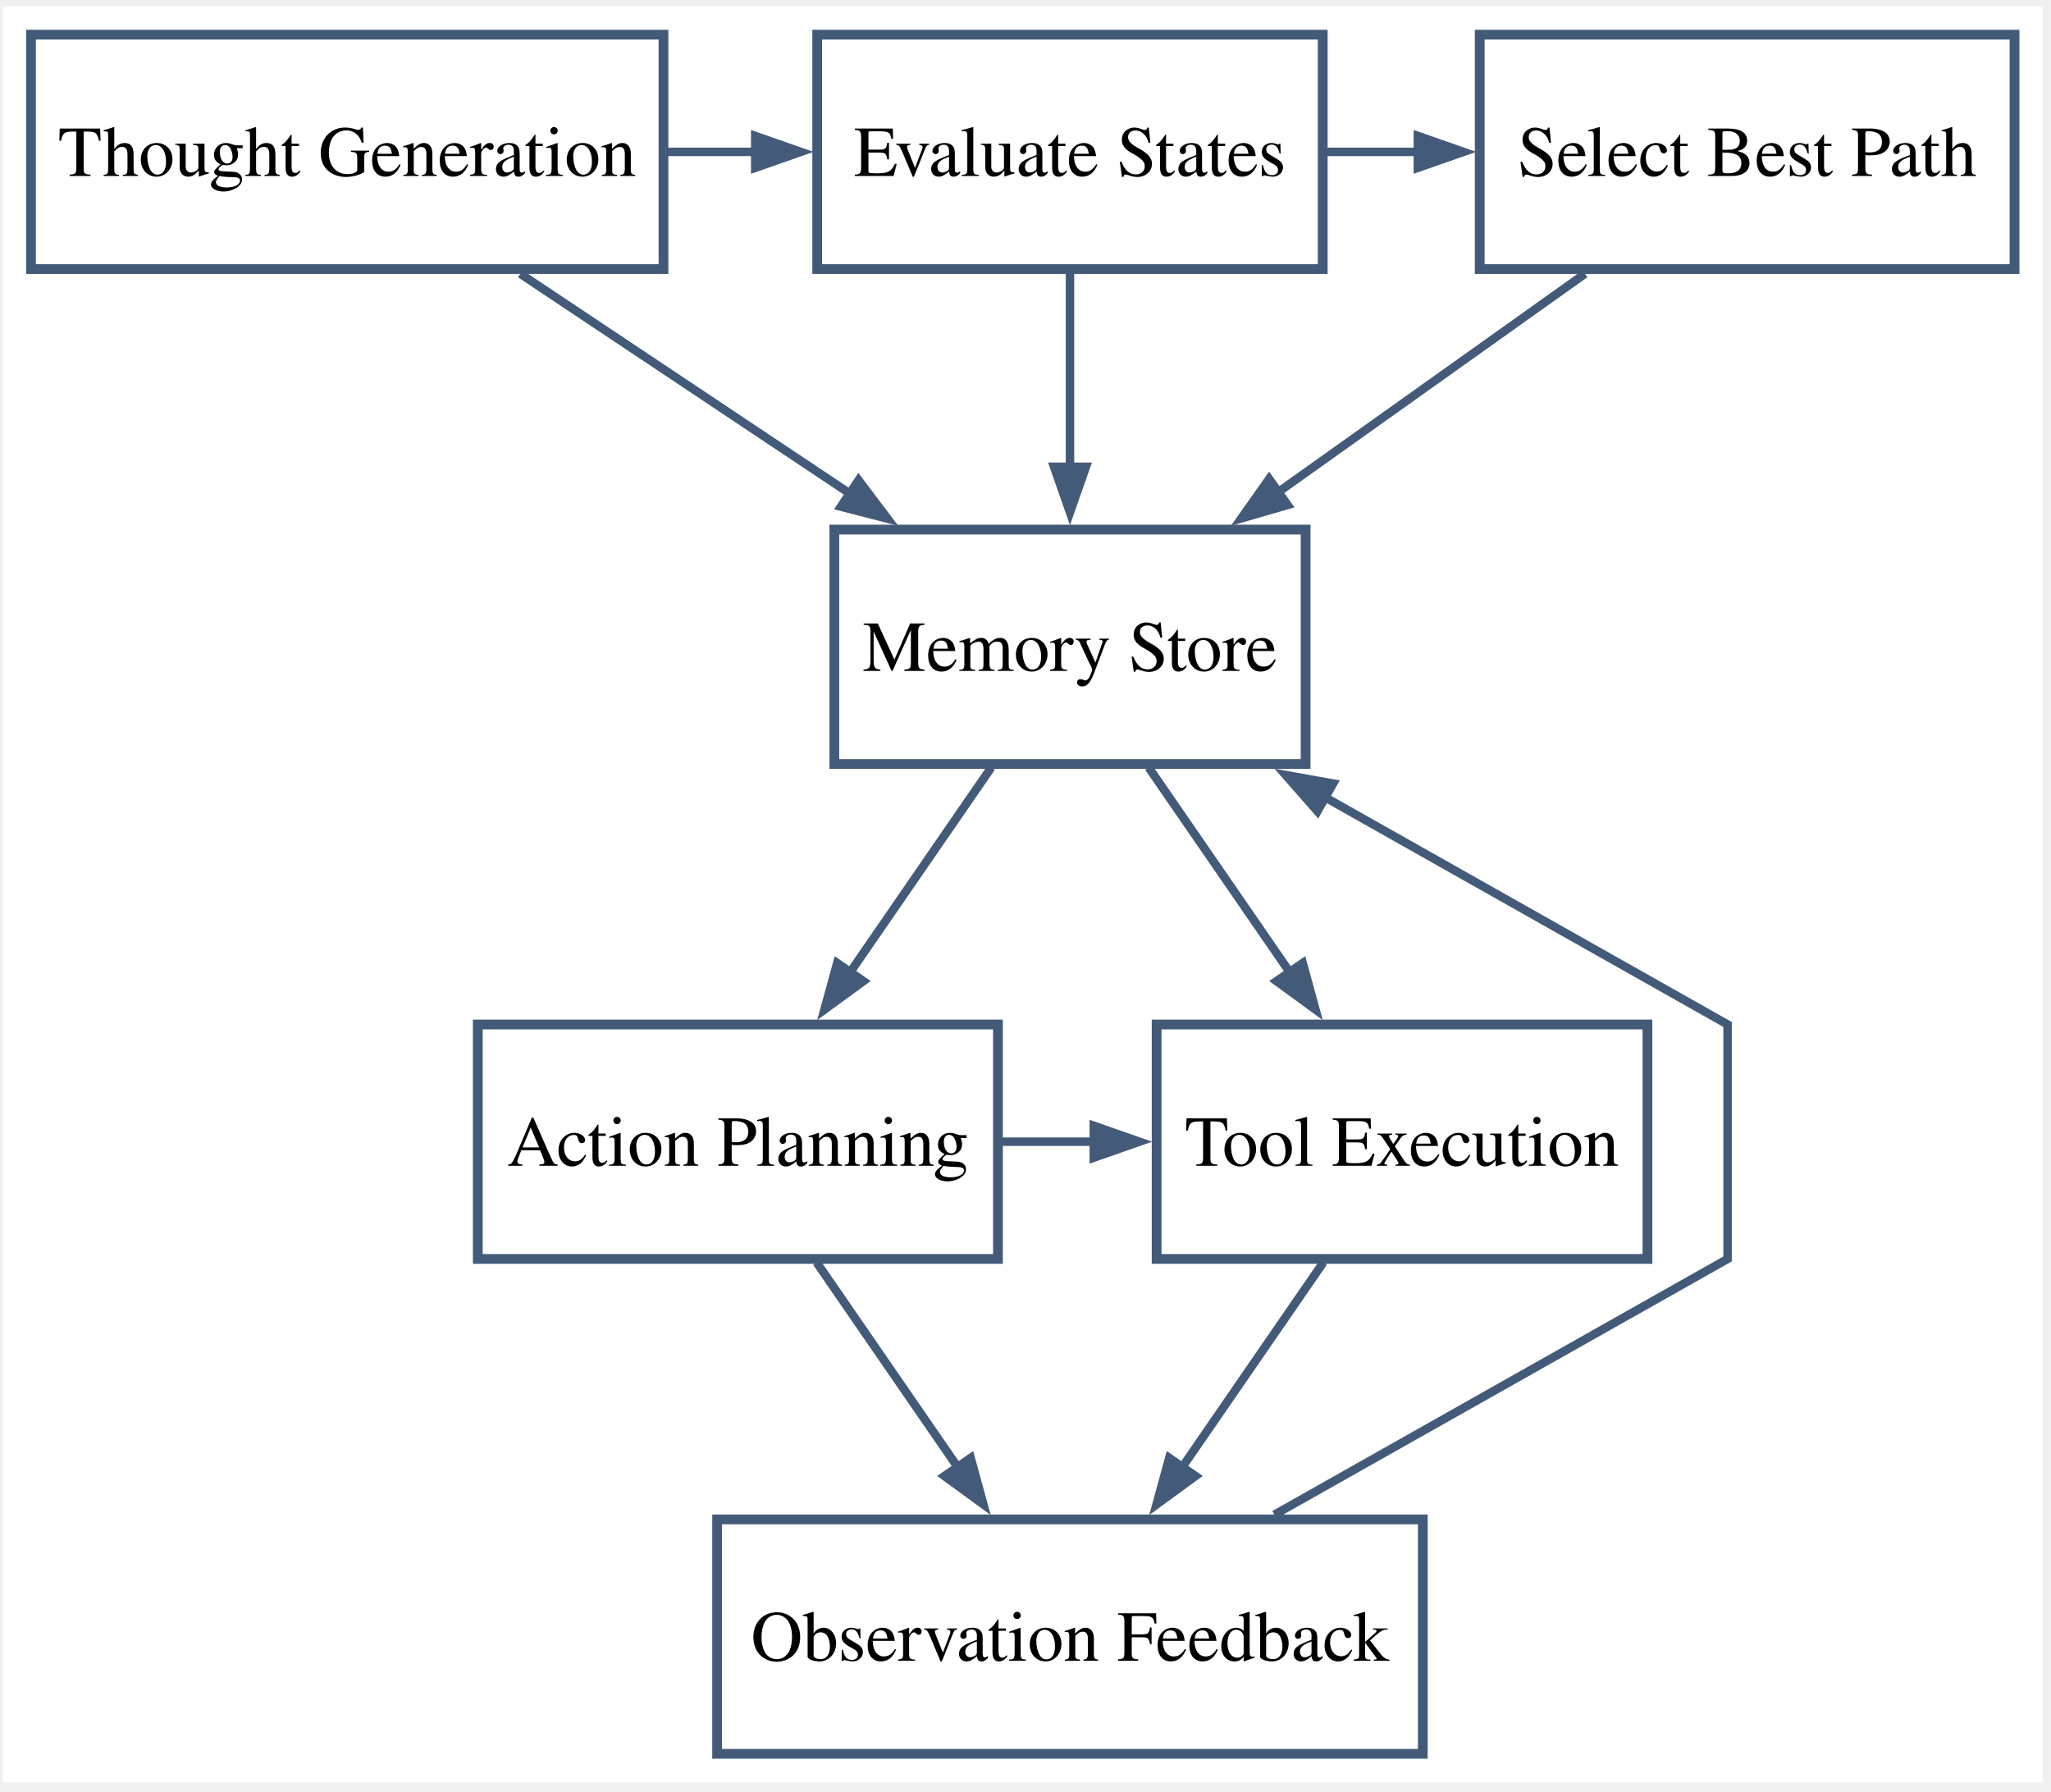
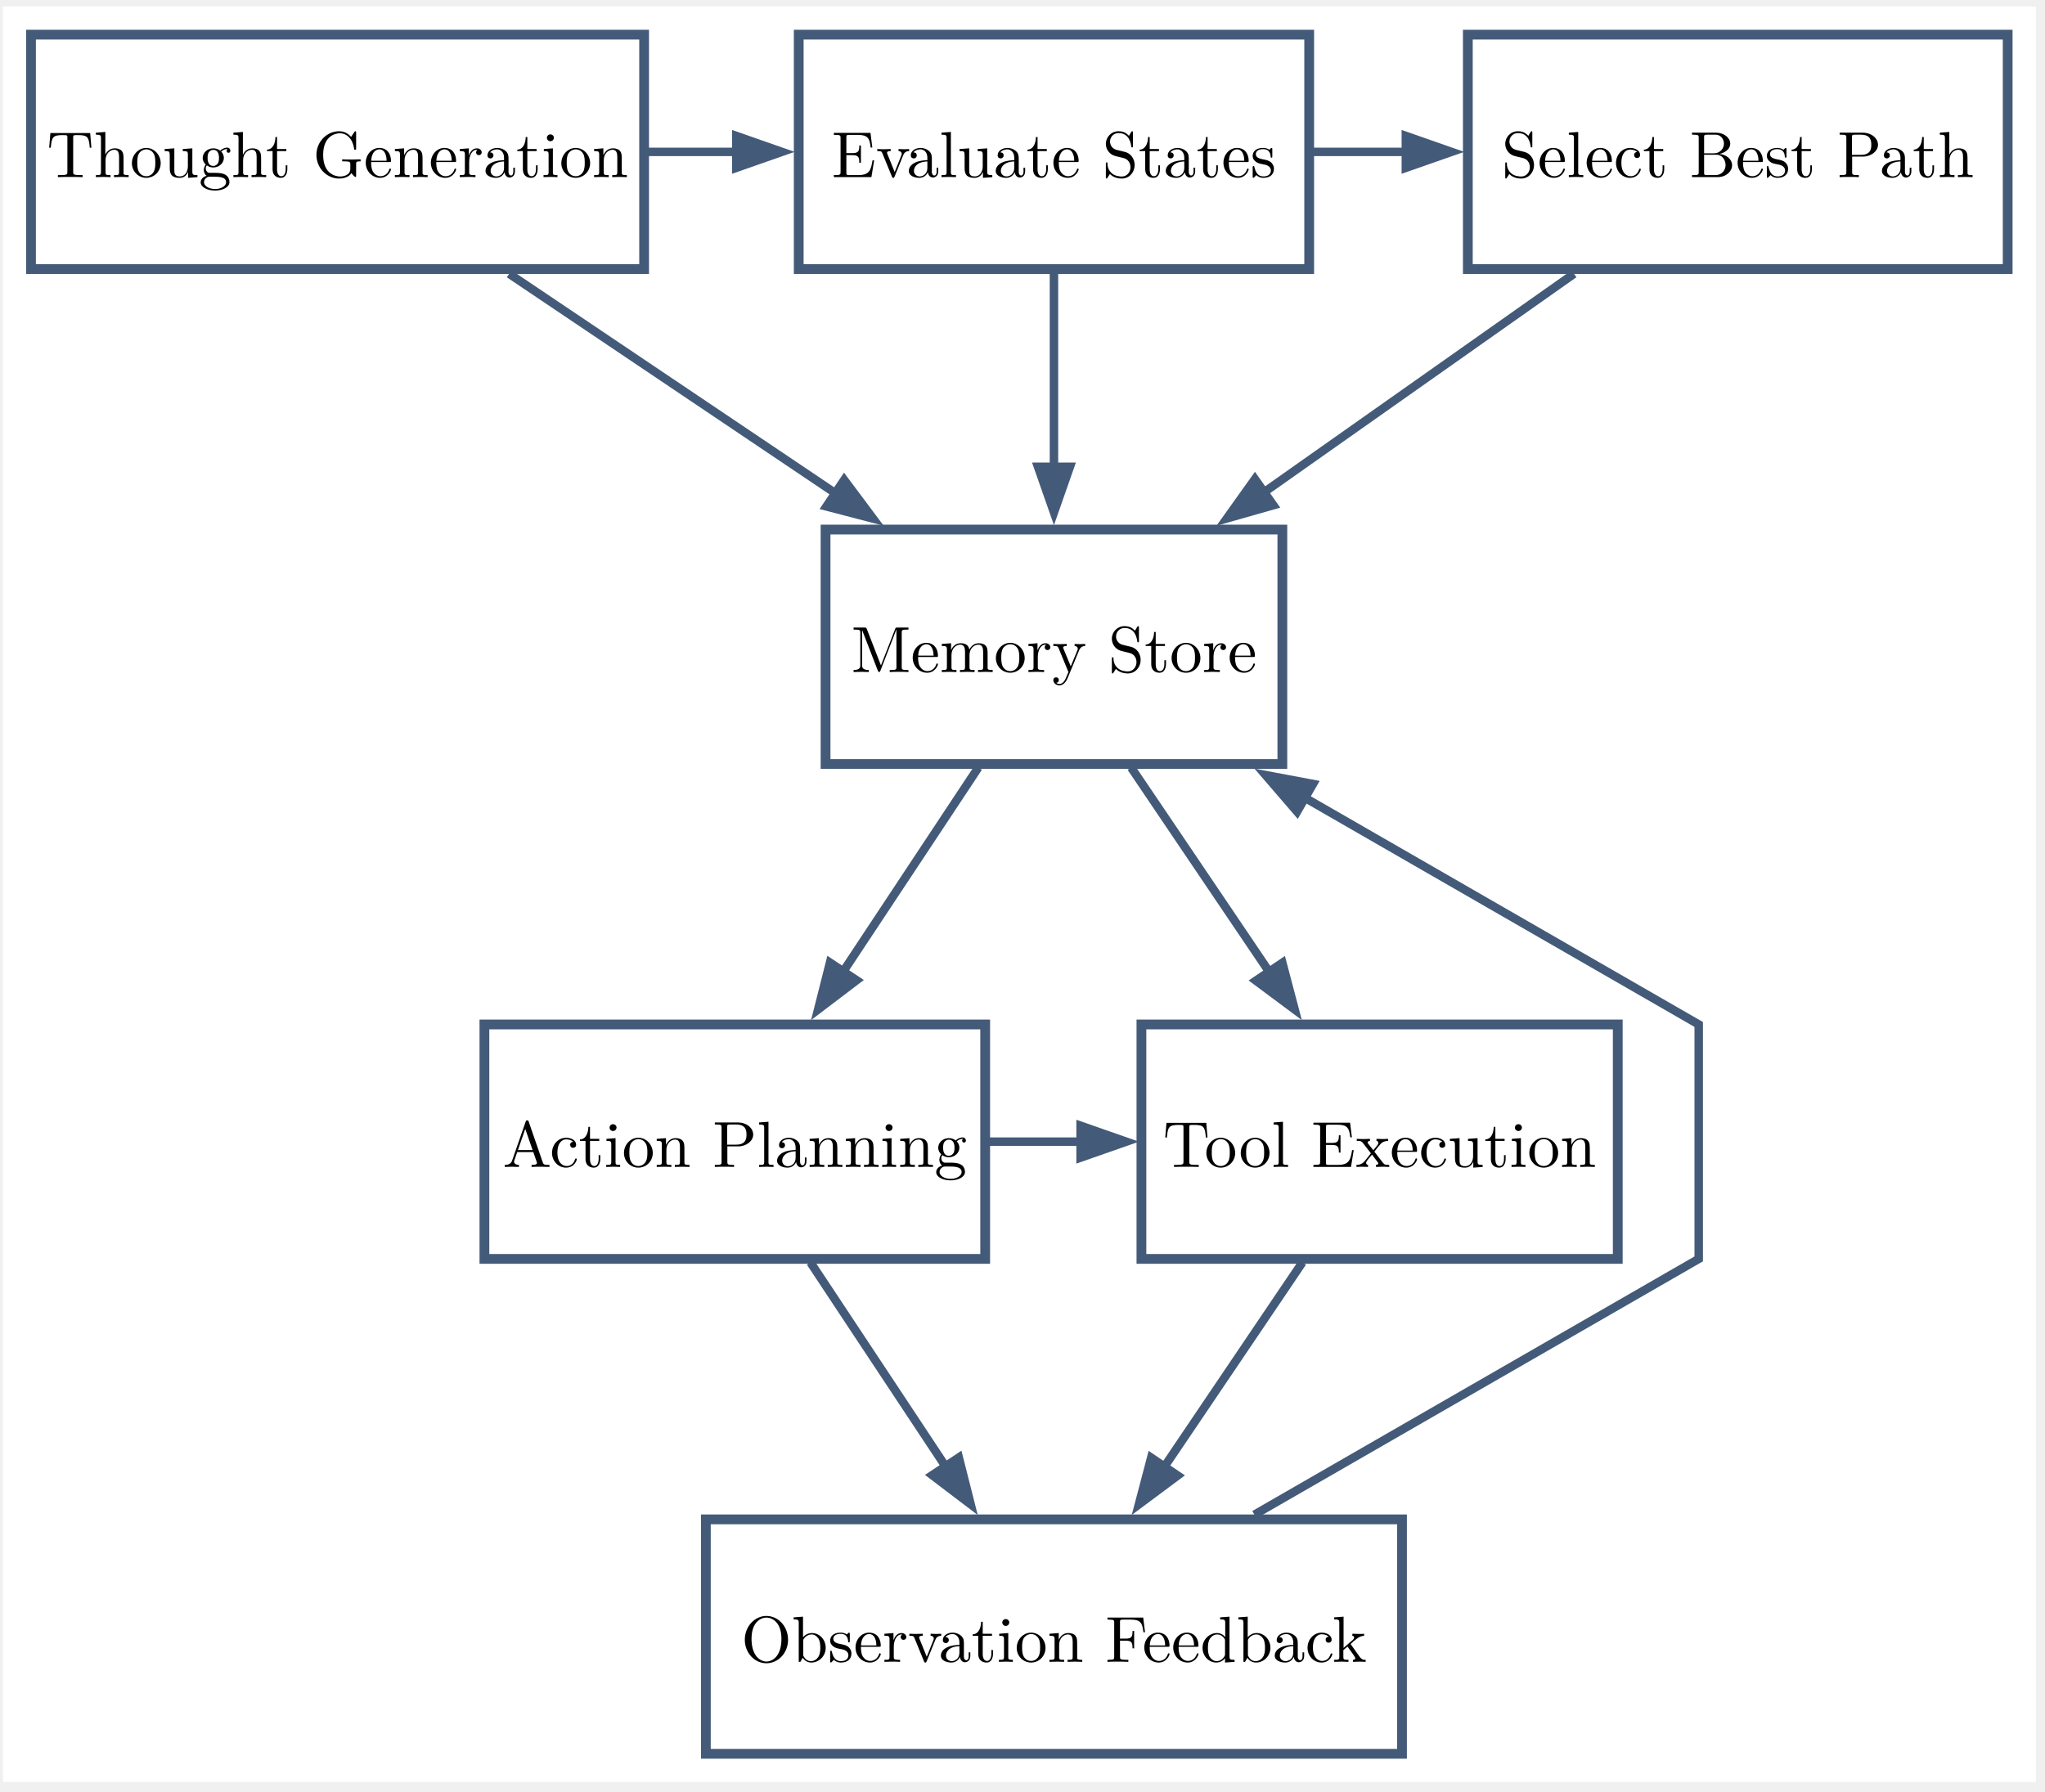
- <svg xmlns="http://www.w3.org/2000/svg" width="316pt" height="276pt" viewBox="1.00 1.00 315.00 274.00">
+ <svg xmlns="http://www.w3.org/2000/svg" width="315pt" height="276pt" viewBox="1.00 1.00 314.00 274.00">
  <g id="graph0" class="graph" transform="scale(1 1) rotate(0) translate(5.76 269.76)">
-     <polygon fill="#ffffff" stroke="none" points="-4.32,4.32 -4.32,-268.32 308.96,-268.32 308.96,4.32 -4.32,4.32" />
+     <polygon fill="#ffffff" stroke="none" points="-4.32,4.32 -4.32,-268.32 307.83,-268.32 307.83,4.32 -4.32,4.32" />
    <g id="node1" class="node">
-       <polygon fill="#ffffff" stroke="#445a79" stroke-width="1.5" points="97.14,-264 0,-264 0,-228 97.14,-228 97.14,-264" />
-       <text xml:space="preserve" text-anchor="middle" x="48.57" y="-242.3" font-family="Times,serif" font-size="11.00">Thought Generation</text>
+       <polygon fill="#ffffff" stroke="#445a79" stroke-width="1.5" points="94.14,-264 0,-264 0,-228 94.14,-228 94.14,-264" />
+       <text xml:space="preserve" text-anchor="middle" x="47.07" y="-242.12" font-family="Latin Modern Roman" font-size="10.00">Thought Generation</text>
    </g>
    <g id="node2" class="node">
-       <polygon fill="#ffffff" stroke="#445a79" stroke-width="1.5" points="198.39,-264 120.75,-264 120.75,-228 198.39,-228 198.39,-264" />
-       <text xml:space="preserve" text-anchor="middle" x="159.57" y="-242.3" font-family="Times,serif" font-size="11.00">Evaluate States</text>
+       <polygon fill="#ffffff" stroke="#445a79" stroke-width="1.5" points="196.26,-264 117.88,-264 117.88,-228 196.26,-228 196.26,-264" />
+       <text xml:space="preserve" text-anchor="middle" x="157.07" y="-242.12" font-family="Latin Modern Roman" font-size="10.00">Evaluate States</text>
    </g>
    <g id="edge1" class="edge">
-       <path fill="none" stroke="#445a79" stroke-width="1.3" d="M97.69,-246C102.11,-246 107.09,-246 111.43,-246" />
-       <polygon fill="#445a79" stroke="#445a79" stroke-width="1.3" points="111.23,-248.45 118.23,-246 111.23,-243.55 111.23,-248.45" />
+       <path fill="none" stroke="#445a79" stroke-width="1.3" d="M94.54,-246C98.91,-246 103.98,-246 108.46,-246" />
+       <polygon fill="#445a79" stroke="#445a79" stroke-width="1.3" points="108.29,-248.45 115.29,-246 108.29,-243.55 108.29,-248.45" />
    </g>
    <g id="node4" class="node">
-       <polygon fill="#ffffff" stroke="#445a79" stroke-width="1.5" points="195.76,-188 123.38,-188 123.38,-152 195.76,-152 195.76,-188" />
-       <text xml:space="preserve" text-anchor="middle" x="159.57" y="-166.3" font-family="Times,serif" font-size="11.00">Memory Store</text>
+       <polygon fill="#ffffff" stroke="#445a79" stroke-width="1.5" points="192.14,-188 122,-188 122,-152 192.14,-152 192.14,-188" />
+       <text xml:space="preserve" text-anchor="middle" x="157.07" y="-166.12" font-family="Latin Modern Roman" font-size="10.00">Memory Store</text>
    </g>
    <g id="edge3" class="edge">
-       <path fill="none" stroke="#445a79" stroke-width="1.3" d="M75.16,-227.28C90.4,-217.12 109.67,-204.27 125.95,-193.41" />
-       <polygon fill="#445a79" stroke="#445a79" stroke-width="1.3" points="127.1,-195.59 131.56,-189.67 124.38,-191.52 127.1,-195.59" />
+       <path fill="none" stroke="#445a79" stroke-width="1.3" d="M73.42,-227.28C88.52,-217.12 107.62,-204.27 123.76,-193.41" />
+       <polygon fill="#445a79" stroke="#445a79" stroke-width="1.3" points="124.86,-195.62 129.3,-189.68 122.13,-191.55 124.86,-195.62" />
    </g>
    <g id="node3" class="node">
-       <polygon fill="#ffffff" stroke="#445a79" stroke-width="1.5" points="304.64,-264 222.5,-264 222.5,-228 304.64,-228 304.64,-264" />
-       <text xml:space="preserve" text-anchor="middle" x="263.57" y="-242.3" font-family="Times,serif" font-size="11.00">Select Best Path</text>
+       <polygon fill="#ffffff" stroke="#445a79" stroke-width="1.5" points="303.51,-264 220.62,-264 220.62,-228 303.51,-228 303.51,-264" />
+       <text xml:space="preserve" text-anchor="middle" x="262.07" y="-242.12" font-family="Latin Modern Roman" font-size="10.00">Select Best Path</text>
    </g>
    <g id="edge2" class="edge">
-       <path fill="none" stroke="#445a79" stroke-width="1.3" d="M199.06,-246C202.78,-246 208.15,-246 213.31,-246" />
-       <polygon fill="#445a79" stroke="#445a79" stroke-width="1.3" points="213,-248.45 220,-246 213,-243.55 213,-248.45" />
+       <path fill="none" stroke="#445a79" stroke-width="1.3" d="M196.94,-246C200.69,-246 206.11,-246 211.32,-246" />
+       <polygon fill="#445a79" stroke="#445a79" stroke-width="1.3" points="211.1,-248.45 218.1,-246 211.1,-243.55 211.1,-248.45" />
    </g>
    <g id="edge4" class="edge">
-       <path fill="none" stroke="#445a79" stroke-width="1.3" d="M159.57,-227.46C159.57,-218.5 159.57,-207.4 159.57,-197.42" />
-       <polygon fill="#445a79" stroke="#445a79" stroke-width="1.3" points="162.02,-197.64 159.57,-190.64 157.12,-197.64 162.02,-197.64" />
+       <path fill="none" stroke="#445a79" stroke-width="1.3" d="M157.07,-227.46C157.07,-218.5 157.07,-207.4 157.07,-197.42" />
+       <polygon fill="#445a79" stroke="#445a79" stroke-width="1.3" points="159.52,-197.64 157.07,-190.64 154.62,-197.64 159.52,-197.64" />
    </g>
    <g id="edge5" class="edge">
-       <path fill="none" stroke="#445a79" stroke-width="1.3" d="M238.66,-227.28C224.51,-217.21 206.65,-204.5 191.48,-193.7" />
-       <polygon fill="#445a79" stroke="#445a79" stroke-width="1.3" points="193,-191.78 185.88,-189.72 190.16,-195.78 193,-191.78" />
+       <path fill="none" stroke="#445a79" stroke-width="1.3" d="M236.92,-227.28C222.63,-217.21 204.6,-204.5 189.29,-193.7" />
+       <polygon fill="#445a79" stroke="#445a79" stroke-width="1.3" points="190.76,-191.74 183.62,-189.71 187.93,-195.75 190.76,-191.74" />
    </g>
    <g id="node5" class="node">
-       <polygon fill="#ffffff" stroke="#445a79" stroke-width="1.5" points="148.51,-112 68.62,-112 68.62,-76 148.51,-76 148.51,-112" />
-       <text xml:space="preserve" text-anchor="middle" x="108.57" y="-90.3" font-family="Times,serif" font-size="11.00">Action Planning</text>
+       <polygon fill="#ffffff" stroke="#445a79" stroke-width="1.5" points="146.51,-112 69.62,-112 69.62,-76 146.51,-76 146.51,-112" />
+       <text xml:space="preserve" text-anchor="middle" x="108.07" y="-90.12" font-family="Latin Modern Roman" font-size="10.00">Action Planning</text>
    </g>
    <g id="edge6" class="edge">
-       <path fill="none" stroke="#445a79" stroke-width="1.3" d="M147.48,-151.46C140.99,-142.04 132.87,-130.26 125.73,-119.9" />
-       <polygon fill="#445a79" stroke="#445a79" stroke-width="1.3" points="127.85,-118.66 121.86,-114.29 123.82,-121.44 127.85,-118.66" />
+       <path fill="none" stroke="#445a79" stroke-width="1.3" d="M145.46,-151.46C139.22,-142.04 131.42,-130.26 124.56,-119.9" />
+       <polygon fill="#445a79" stroke="#445a79" stroke-width="1.3" points="126.76,-118.79 120.86,-114.31 122.68,-121.5 126.76,-118.79" />
    </g>
    <g id="node6" class="node">
-       <polygon fill="#ffffff" stroke="#445a79" stroke-width="1.5" points="248.26,-112 172.88,-112 172.88,-76 248.26,-76 248.26,-112" />
-       <text xml:space="preserve" text-anchor="middle" x="210.57" y="-90.3" font-family="Times,serif" font-size="11.00">Tool Execution</text>
+       <polygon fill="#ffffff" stroke="#445a79" stroke-width="1.5" points="243.64,-112 170.5,-112 170.5,-76 243.64,-76 243.64,-112" />
+       <text xml:space="preserve" text-anchor="middle" x="207.07" y="-90.12" font-family="Latin Modern Roman" font-size="10.00">Tool Execution</text>
    </g>
    <g id="edge7" class="edge">
-       <path fill="none" stroke="#445a79" stroke-width="1.3" d="M171.66,-151.46C178.15,-142.04 186.27,-130.26 193.41,-119.9" />
-       <polygon fill="#445a79" stroke="#445a79" stroke-width="1.3" points="195.32,-121.44 197.28,-114.29 191.29,-118.66 195.32,-121.44" />
+       <path fill="none" stroke="#445a79" stroke-width="1.3" d="M168.92,-151.46C175.29,-142.04 183.24,-130.26 190.24,-119.9" />
+       <polygon fill="#445a79" stroke="#445a79" stroke-width="1.3" points="192.14,-121.47 194.03,-114.3 188.08,-118.73 192.14,-121.47" />
    </g>
    <g id="edge8" class="edge">
-       <path fill="none" stroke="#445a79" stroke-width="1.3" d="M149.13,-94C153.16,-94 158.47,-94 163.35,-94" />
-       <polygon fill="#445a79" stroke="#445a79" stroke-width="1.3" points="163.23,-96.45 170.23,-94 163.23,-91.55 163.23,-96.45" />
+       <path fill="none" stroke="#445a79" stroke-width="1.3" d="M147.12,-94C151.1,-94 156.45,-94 161.34,-94" />
+       <polygon fill="#445a79" stroke="#445a79" stroke-width="1.3" points="161.16,-96.45 168.16,-94 161.16,-91.55 161.16,-96.45" />
    </g>
    <g id="node7" class="node">
-       <polygon fill="#ffffff" stroke="#445a79" stroke-width="1.5" points="213.76,-36 105.38,-36 105.38,0 213.76,0 213.76,-36" />
-       <text xml:space="preserve" text-anchor="middle" x="159.57" y="-14.3" font-family="Times,serif" font-size="11.00">Observation Feedback</text>
+       <polygon fill="#ffffff" stroke="#445a79" stroke-width="1.5" points="210.51,-36 103.62,-36 103.62,0 210.51,0 210.51,-36" />
+       <text xml:space="preserve" text-anchor="middle" x="157.07" y="-14.12" font-family="Latin Modern Roman" font-size="10.00">Observation Feedback</text>
    </g>
    <g id="edge9" class="edge">
-       <path fill="none" stroke="#445a79" stroke-width="1.3" d="M120.66,-75.46C127.15,-66.04 135.27,-54.26 142.41,-43.9" />
-       <polygon fill="#445a79" stroke="#445a79" stroke-width="1.3" points="144.32,-45.44 146.28,-38.29 140.29,-42.66 144.32,-45.44" />
+       <path fill="none" stroke="#445a79" stroke-width="1.3" d="M119.68,-75.46C125.92,-66.04 133.72,-54.26 140.58,-43.9" />
+       <polygon fill="#445a79" stroke="#445a79" stroke-width="1.3" points="142.46,-45.5 144.28,-38.31 138.38,-42.79 142.46,-45.5" />
    </g>
    <g id="edge10" class="edge">
-       <path fill="none" stroke="#445a79" stroke-width="1.3" d="M198.48,-75.46C191.99,-66.04 183.87,-54.26 176.73,-43.9" />
-       <polygon fill="#445a79" stroke="#445a79" stroke-width="1.3" points="178.85,-42.66 172.86,-38.29 174.82,-45.44 178.85,-42.66" />
+       <path fill="none" stroke="#445a79" stroke-width="1.3" d="M195.22,-75.46C188.85,-66.04 180.9,-54.26 173.9,-43.9" />
+       <polygon fill="#445a79" stroke="#445a79" stroke-width="1.3" points="176.06,-42.73 170.11,-38.3 172,-45.47 176.06,-42.73" />
    </g>
    <g id="edge11" class="edge">
-       <path fill="none" stroke="#445a79" stroke-width="1.3" d="M190.97,-36.72C220.62,-53.46 260.57,-76 260.57,-76 260.57,-76 260.57,-112 260.57,-112 260.57,-112 226.91,-131 198.45,-147.06" />
-       <polygon fill="#445a79" stroke="#445a79" stroke-width="1.3" points="197.58,-144.74 192.69,-150.31 199.99,-149 197.58,-144.74" />
+       <path fill="none" stroke="#445a79" stroke-width="1.3" d="M187.85,-36.72C216.91,-53.46 256.07,-76 256.07,-76 256.07,-76 256.07,-112 256.07,-112 256.07,-112 223.35,-130.84 195.54,-146.85" />
+       <polygon fill="#445a79" stroke="#445a79" stroke-width="1.3" points="194.4,-144.68 189.56,-150.3 196.85,-148.93 194.4,-144.68" />
    </g>
  </g>
</svg>
